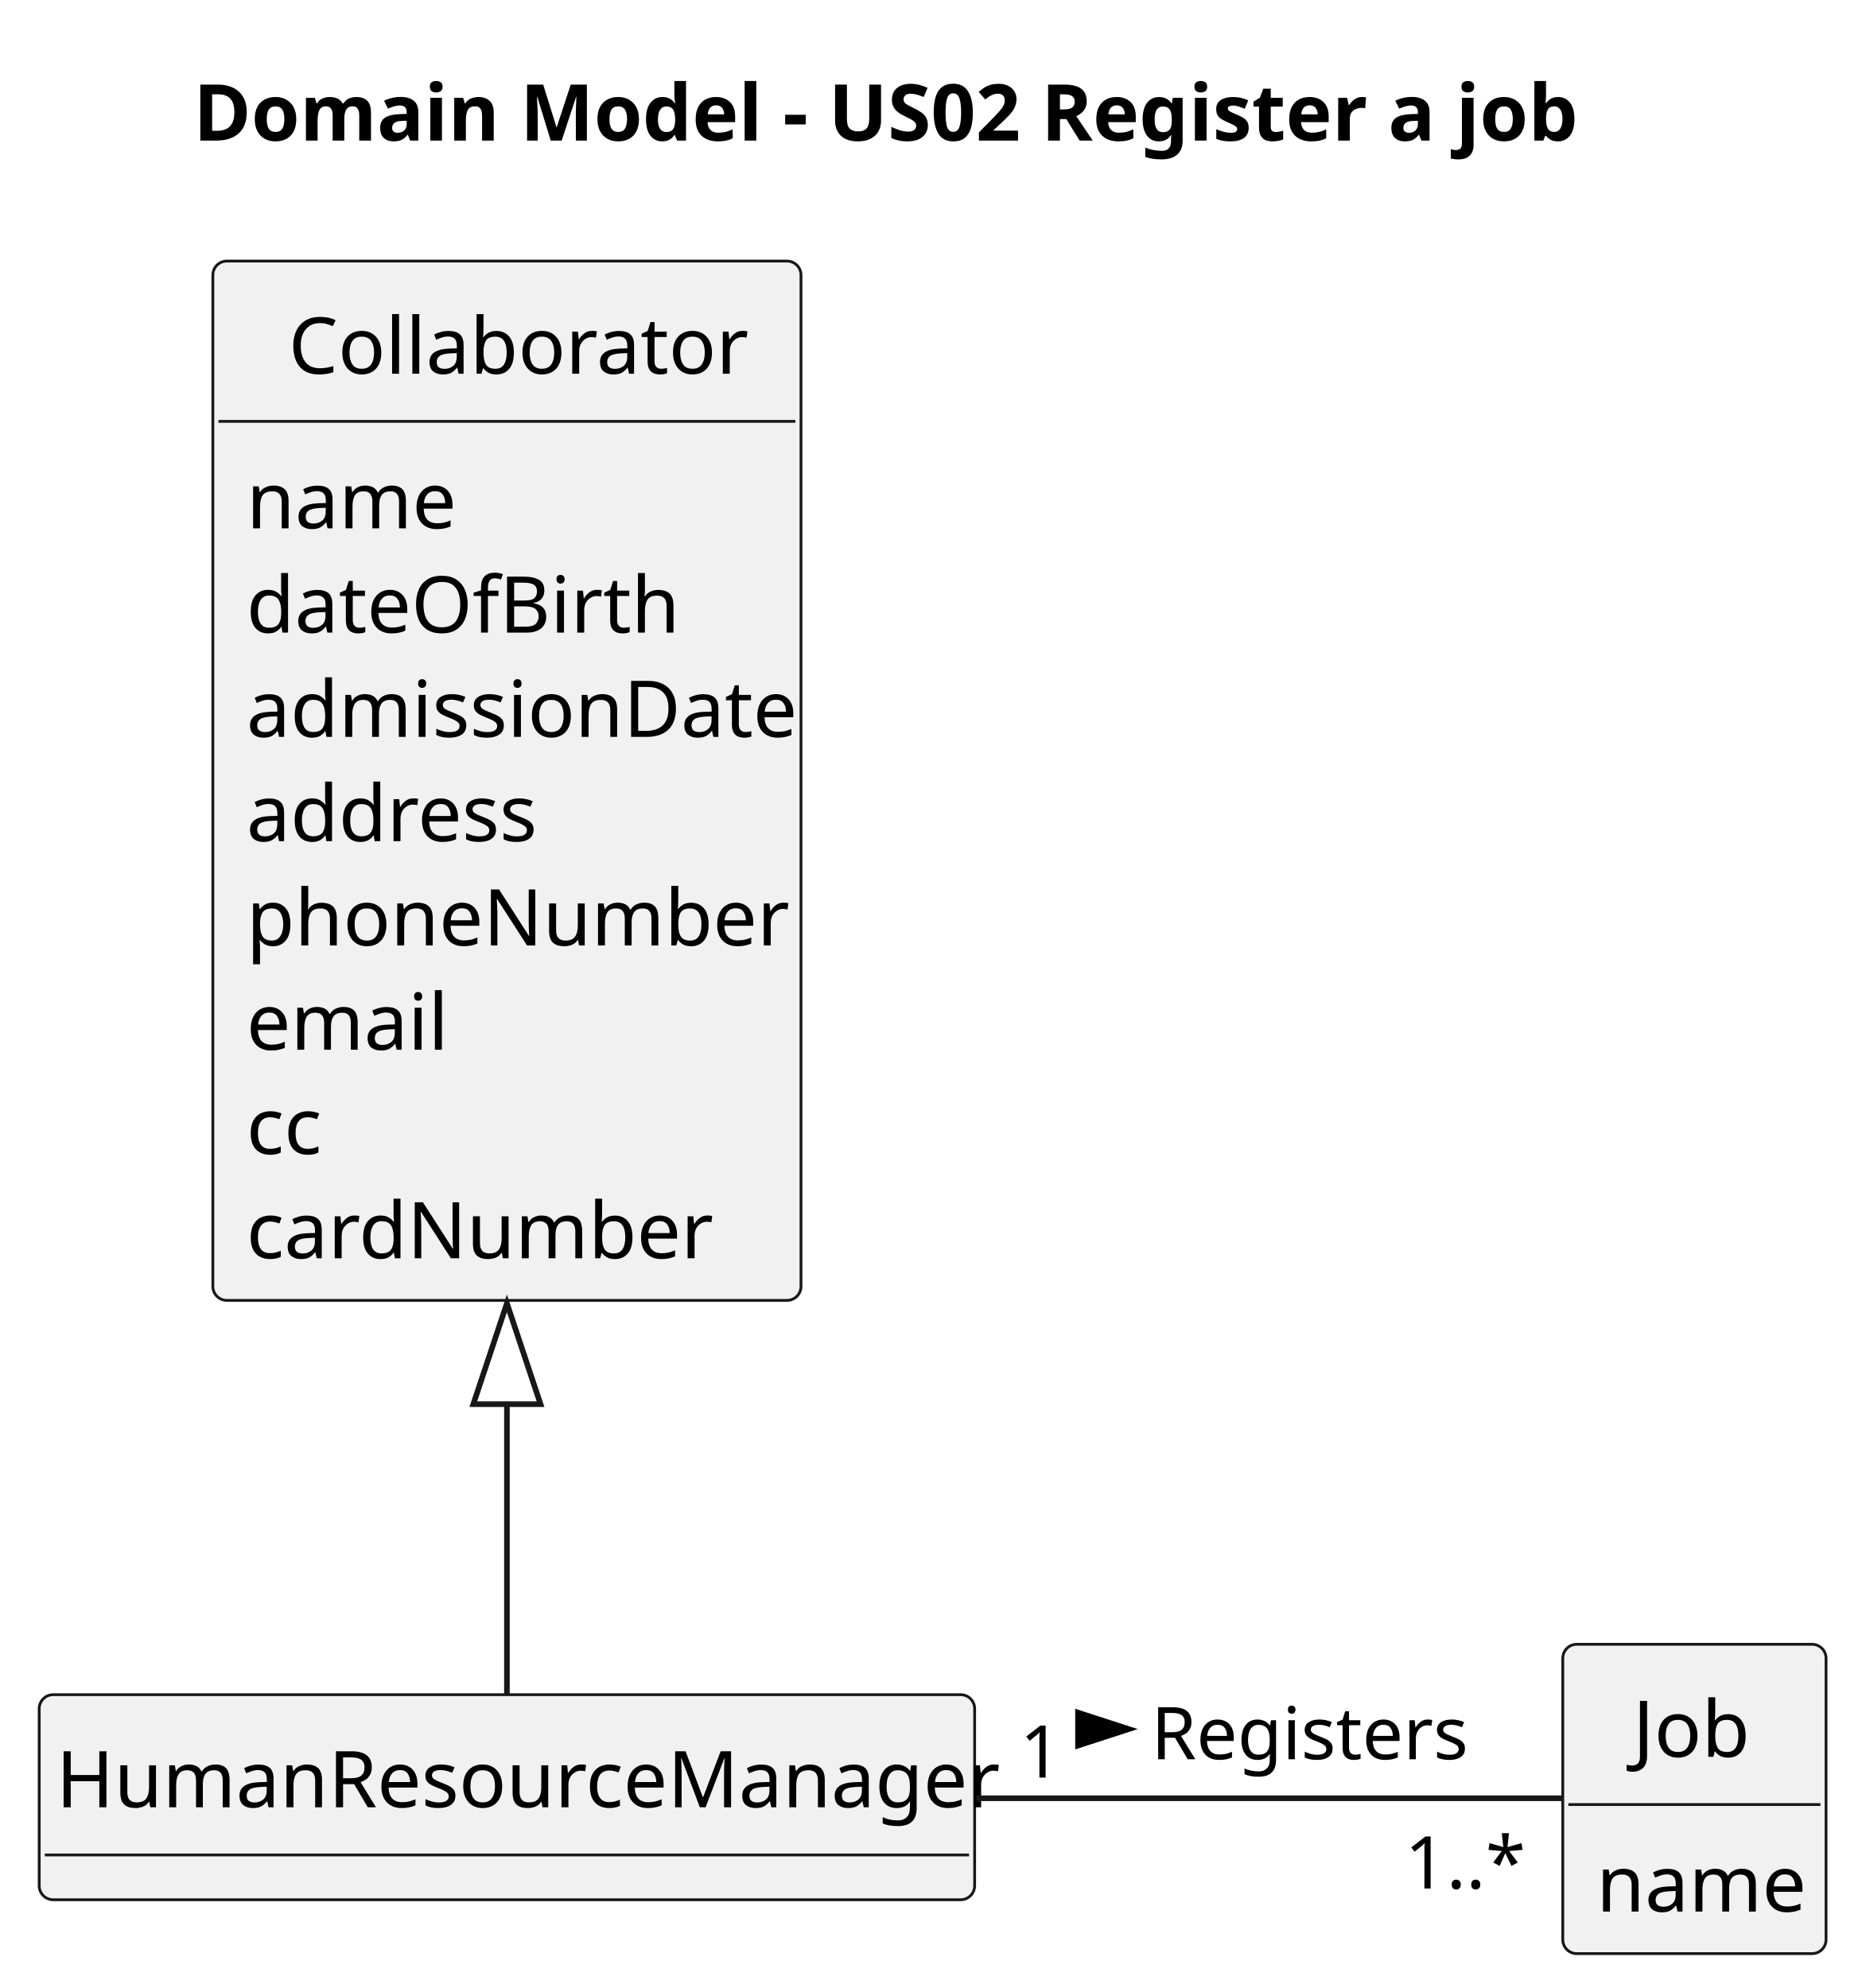
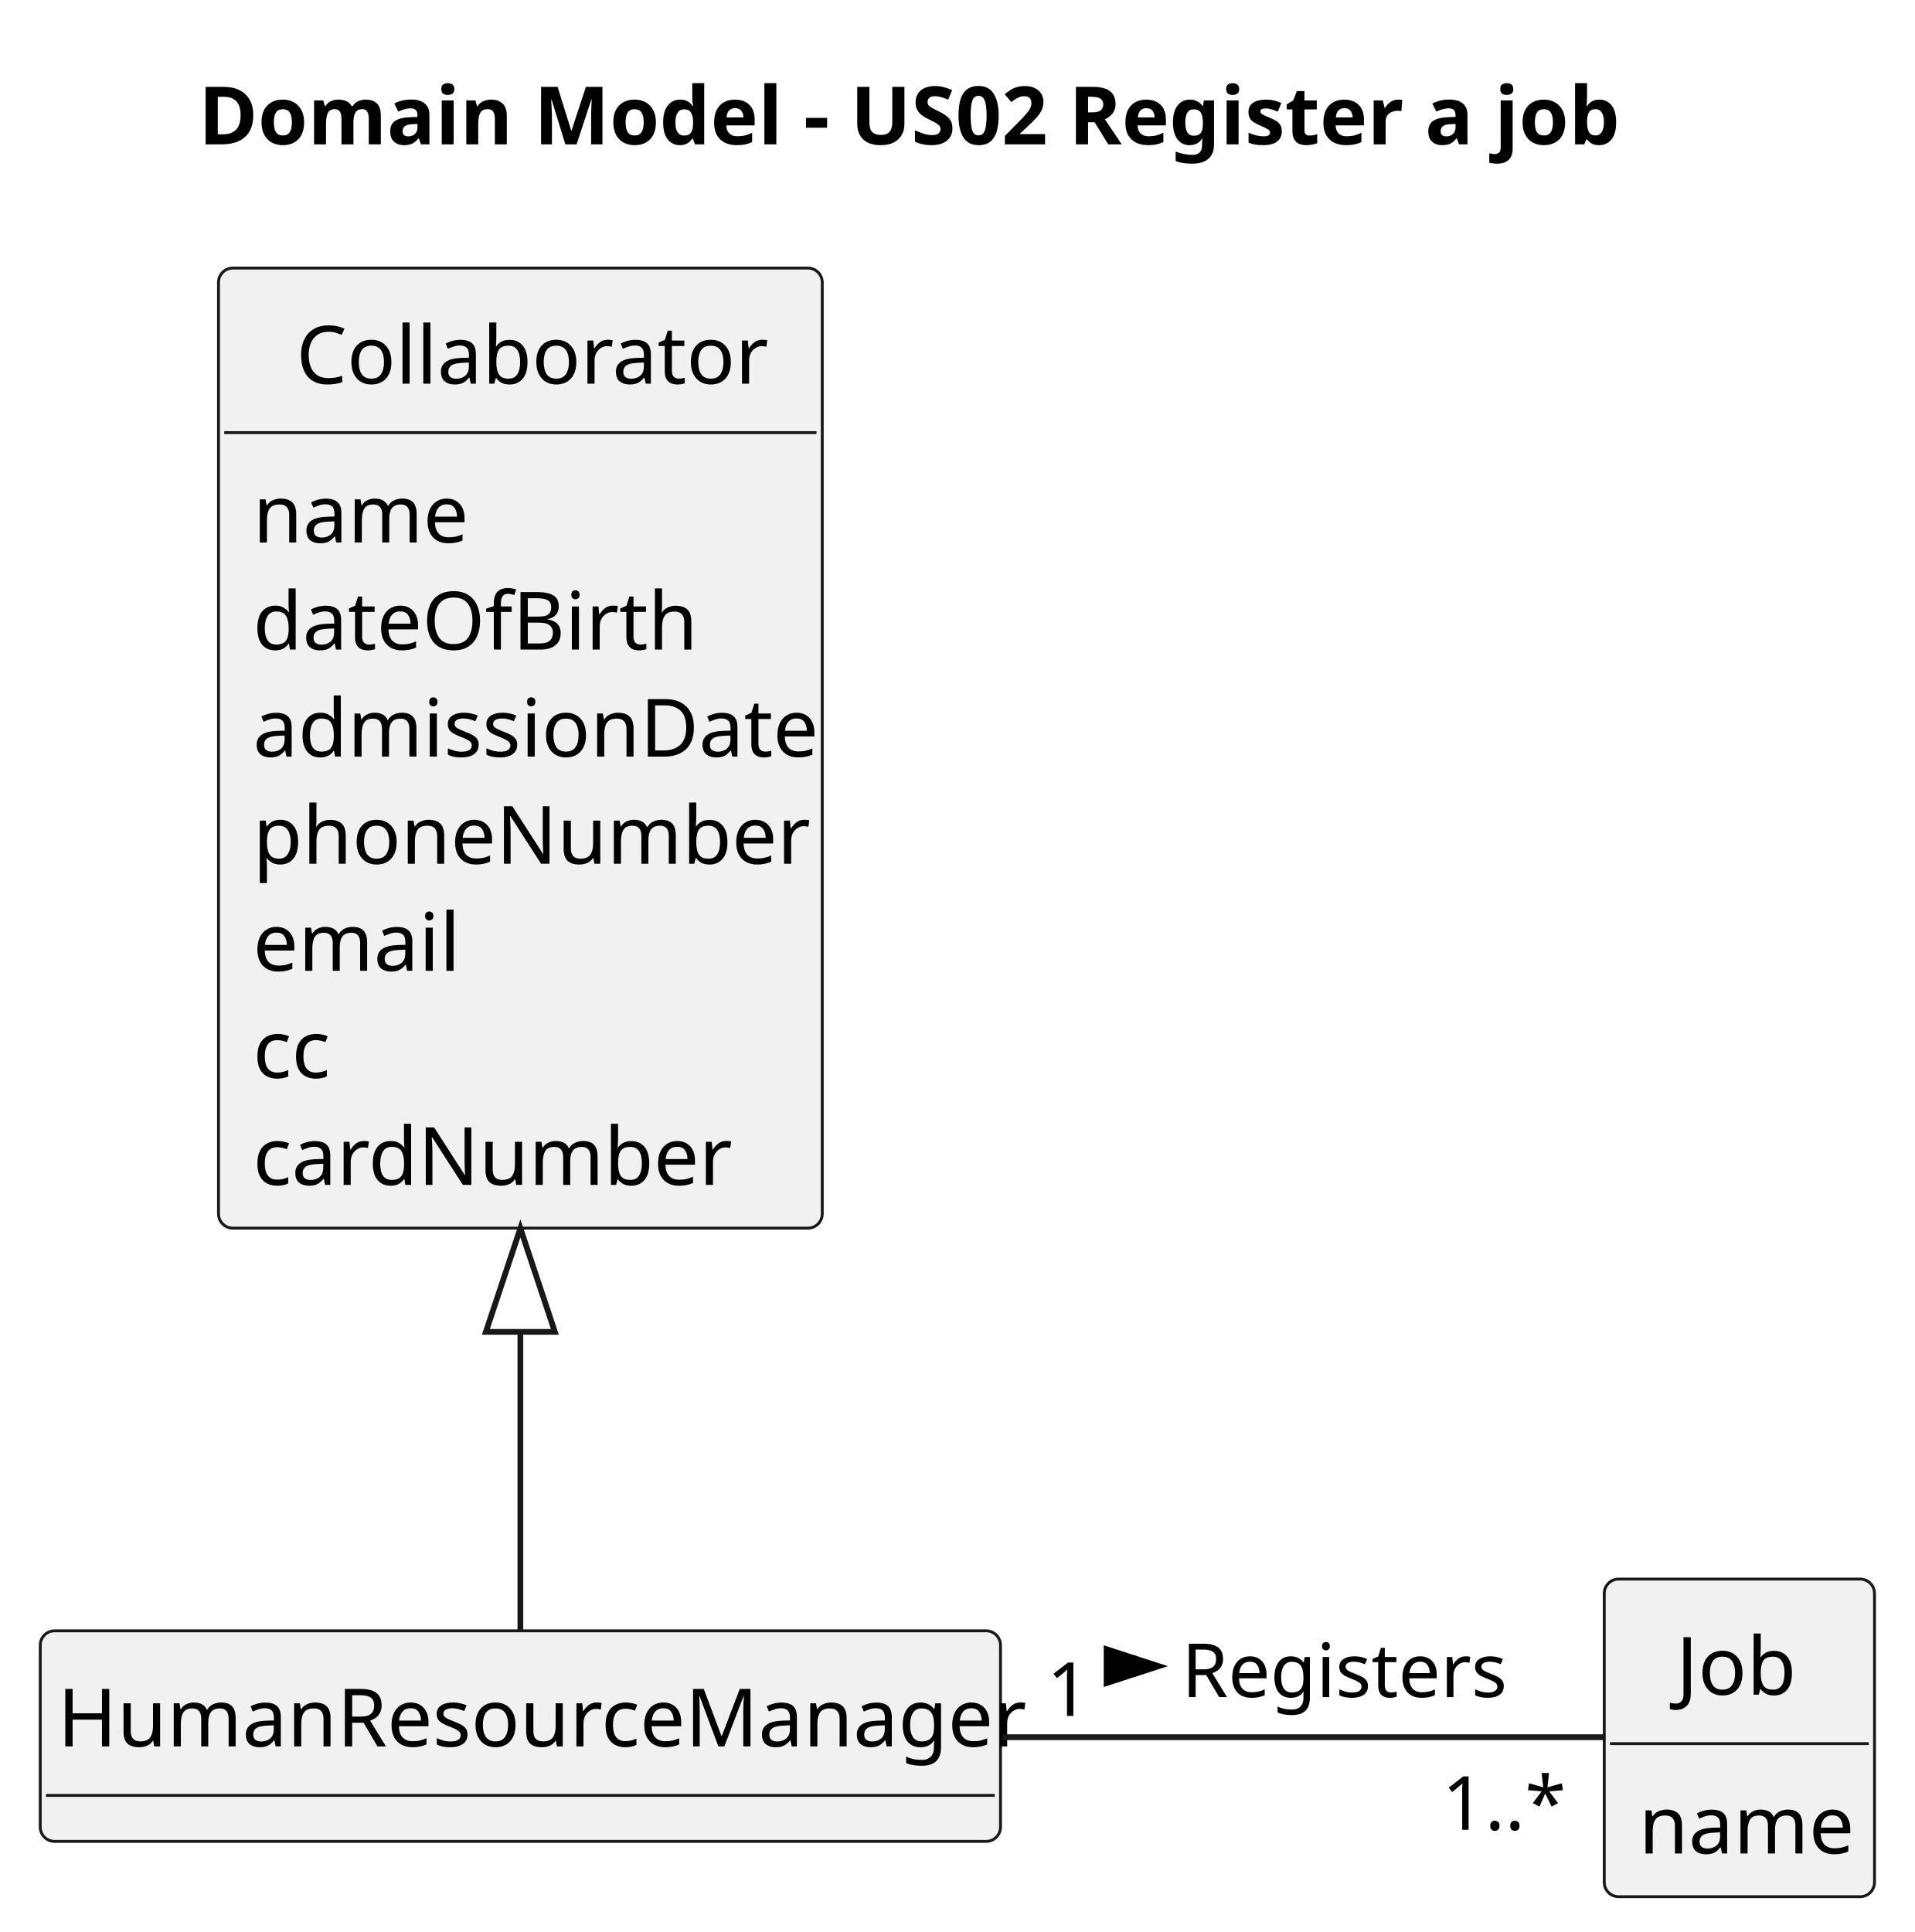
- <svg xmlns="http://www.w3.org/2000/svg" contentStyleType="text/css" height="355px" preserveAspectRatio="none" style="width:333px;height:355px;background:#FFFFFF;" version="1.1" viewBox="0 0 333 355" width="333px" zoomAndPan="magnify">
+ <svg xmlns="http://www.w3.org/2000/svg" contentStyleType="text/css" height="336px" preserveAspectRatio="none" style="width:333px;height:336px;background:#FFFFFF;" version="1.1" viewBox="0 0 333 336" width="333px" zoomAndPan="magnify">
  <defs />
  <g>
    <text fill="#000000" font-family="sans-serif" font-size="14" font-weight="bold" lengthAdjust="spacing" textLength="250" x="34.5" y="25.107">Domain Model - US02 Register a job</text>
    <g id="elem_HumanResourceManager">
-       <rect codeLine="10" fill="#F1F1F1" height="36.621" id="HumanResourceManager" rx="2.5" ry="2.5" style="stroke:#181818;stroke-width:0.5;" width="167" x="7" y="302.621" />
-       <text fill="#000000" font-family="sans-serif" font-size="14" lengthAdjust="spacing" textLength="161" x="10" y="322.728">HumanResourceManager</text>
-       <line style="stroke:#181818;stroke-width:0.5;" x1="8" x2="173" y1="331.242" y2="331.242" />
+       <rect codeLine="10" fill="#F1F1F1" height="36.621" id="HumanResourceManager" rx="2.5" ry="2.5" style="stroke:#181818;stroke-width:0.5;" width="167" x="7" y="283.621" />
+       <text fill="#000000" font-family="sans-serif" font-size="14" lengthAdjust="spacing" textLength="161" x="10" y="303.728">HumanResourceManager</text>
+       <line style="stroke:#181818;stroke-width:0.5;" x1="8" x2="173" y1="312.242" y2="312.242" />
    </g>
    <g id="elem_Collaborator">
-       <rect codeLine="13" fill="#F1F1F1" height="185.59" id="Collaborator" rx="2.5" ry="2.5" style="stroke:#181818;stroke-width:0.5;" width="105" x="38" y="46.621" />
+       <rect codeLine="13" fill="#F1F1F1" height="166.969" id="Collaborator" rx="2.5" ry="2.5" style="stroke:#181818;stroke-width:0.5;" width="105" x="38" y="46.621" />
      <text fill="#000000" font-family="sans-serif" font-size="14" lengthAdjust="spacing" textLength="78" x="51.5" y="66.728">Collaborator</text>
      <line style="stroke:#181818;stroke-width:0.5;" x1="39" x2="142" y1="75.242" y2="75.242" />
      <text fill="#000000" font-family="sans-serif" font-size="14" lengthAdjust="spacing" textLength="35" x="44" y="94.35">name</text>
      <text fill="#000000" font-family="sans-serif" font-size="14" lengthAdjust="spacing" textLength="72" x="44" y="112.971">dateOfBirth</text>
      <text fill="#000000" font-family="sans-serif" font-size="14" lengthAdjust="spacing" textLength="93" x="44" y="131.592">admissionDate</text>
-       <text fill="#000000" font-family="sans-serif" font-size="14" lengthAdjust="spacing" textLength="51" x="44" y="150.213">address</text>
-       <text fill="#000000" font-family="sans-serif" font-size="14" lengthAdjust="spacing" textLength="89" x="44" y="168.834">phoneNumber</text>
-       <text fill="#000000" font-family="sans-serif" font-size="14" lengthAdjust="spacing" textLength="33" x="44" y="187.455">email</text>
-       <text fill="#000000" font-family="sans-serif" font-size="14" lengthAdjust="spacing" textLength="14" x="44" y="206.076">cc</text>
-       <text fill="#000000" font-family="sans-serif" font-size="14" lengthAdjust="spacing" textLength="77" x="44" y="224.697">cardNumber</text>
+       <text fill="#000000" font-family="sans-serif" font-size="14" lengthAdjust="spacing" textLength="89" x="44" y="150.213">phoneNumber</text>
+       <text fill="#000000" font-family="sans-serif" font-size="14" lengthAdjust="spacing" textLength="33" x="44" y="168.834">email</text>
+       <text fill="#000000" font-family="sans-serif" font-size="14" lengthAdjust="spacing" textLength="14" x="44" y="187.455">cc</text>
+       <text fill="#000000" font-family="sans-serif" font-size="14" lengthAdjust="spacing" textLength="77" x="44" y="206.076">cardNumber</text>
    </g>
    <g id="elem_Job">
-       <rect codeLine="25" fill="#F1F1F1" height="55.242" id="Job" rx="2.5" ry="2.5" style="stroke:#181818;stroke-width:0.5;" width="47" x="279" y="293.621" />
-       <text fill="#000000" font-family="sans-serif" font-size="14" lengthAdjust="spacing" textLength="22" x="291.5" y="313.728">Job</text>
-       <line style="stroke:#181818;stroke-width:0.5;" x1="280" x2="325" y1="322.242" y2="322.242" />
-       <text fill="#000000" font-family="sans-serif" font-size="14" lengthAdjust="spacing" textLength="35" x="285" y="341.35">name</text>
+       <rect codeLine="24" fill="#F1F1F1" height="55.242" id="Job" rx="2.5" ry="2.5" style="stroke:#181818;stroke-width:0.5;" width="47" x="279" y="274.621" />
+       <text fill="#000000" font-family="sans-serif" font-size="14" lengthAdjust="spacing" textLength="22" x="291.5" y="294.728">Job</text>
+       <line style="stroke:#181818;stroke-width:0.5;" x1="280" x2="325" y1="303.242" y2="303.242" />
+       <text fill="#000000" font-family="sans-serif" font-size="14" lengthAdjust="spacing" textLength="35" x="285" y="322.35">name</text>
    </g>
    <g id="link_Collaborator_HumanResourceManager">
-       <path codeLine="29" d="M90.5,250.741 C90.5,277.421 90.5,285.831 90.5,302.511 " fill="none" id="Collaborator-backto-HumanResourceManager" style="stroke:#181818;stroke-width:1.0;" />
-       <polygon fill="none" points="90.5,232.741,84.5,250.741,96.5,250.741,90.5,232.741" style="stroke:#181818;stroke-width:1.0;" />
+       <path codeLine="28" d="M90.5,231.631 C90.5,258.021 90.5,266.741 90.5,283.581 " fill="none" id="Collaborator-backto-HumanResourceManager" style="stroke:#181818;stroke-width:1.0;" />
+       <polygon fill="none" points="90.5,213.631,84.5,231.631,96.5,231.631,90.5,213.631" style="stroke:#181818;stroke-width:1.0;" />
    </g>
    <g id="link_HumanResourceManager_Job">
-       <path codeLine="30" d="M174.29,321.121 C212.02,321.121 253.68,321.121 278.97,321.121 " fill="none" id="HumanResourceManager-Job" style="stroke:#181818;stroke-width:1.0;" />
-       <polygon fill="#000000" points="201.5,308.767,192.455,305.828,192.455,311.705,201.5,308.767" style="stroke:#000000;stroke-width:1.0;" />
-       <text fill="#000000" font-family="sans-serif" font-size="13" lengthAdjust="spacing" textLength="55" x="205.5" y="314.149">Registers</text>
-       <text fill="#000000" font-family="sans-serif" font-size="13" lengthAdjust="spacing" textLength="7" x="182.064" y="317.422">1</text>
-       <text fill="#000000" font-family="sans-serif" font-size="13" lengthAdjust="spacing" textLength="20" x="250.797" y="337.227">1..*</text>
+       <path codeLine="29" d="M174.29,302.121 C212.02,302.121 253.68,302.121 278.97,302.121 " fill="none" id="HumanResourceManager-Job" style="stroke:#181818;stroke-width:1.0;" />
+       <polygon fill="#000000" points="201.5,289.767,192.455,286.828,192.455,292.705,201.5,289.767" style="stroke:#000000;stroke-width:1.0;" />
+       <text fill="#000000" font-family="sans-serif" font-size="13" lengthAdjust="spacing" textLength="55" x="205.5" y="295.149">Registers</text>
+       <text fill="#000000" font-family="sans-serif" font-size="13" lengthAdjust="spacing" textLength="7" x="182.064" y="298.422">1</text>
+       <text fill="#000000" font-family="sans-serif" font-size="13" lengthAdjust="spacing" textLength="20" x="250.797" y="318.227">1..*</text>
    </g>
  </g>
</svg>
